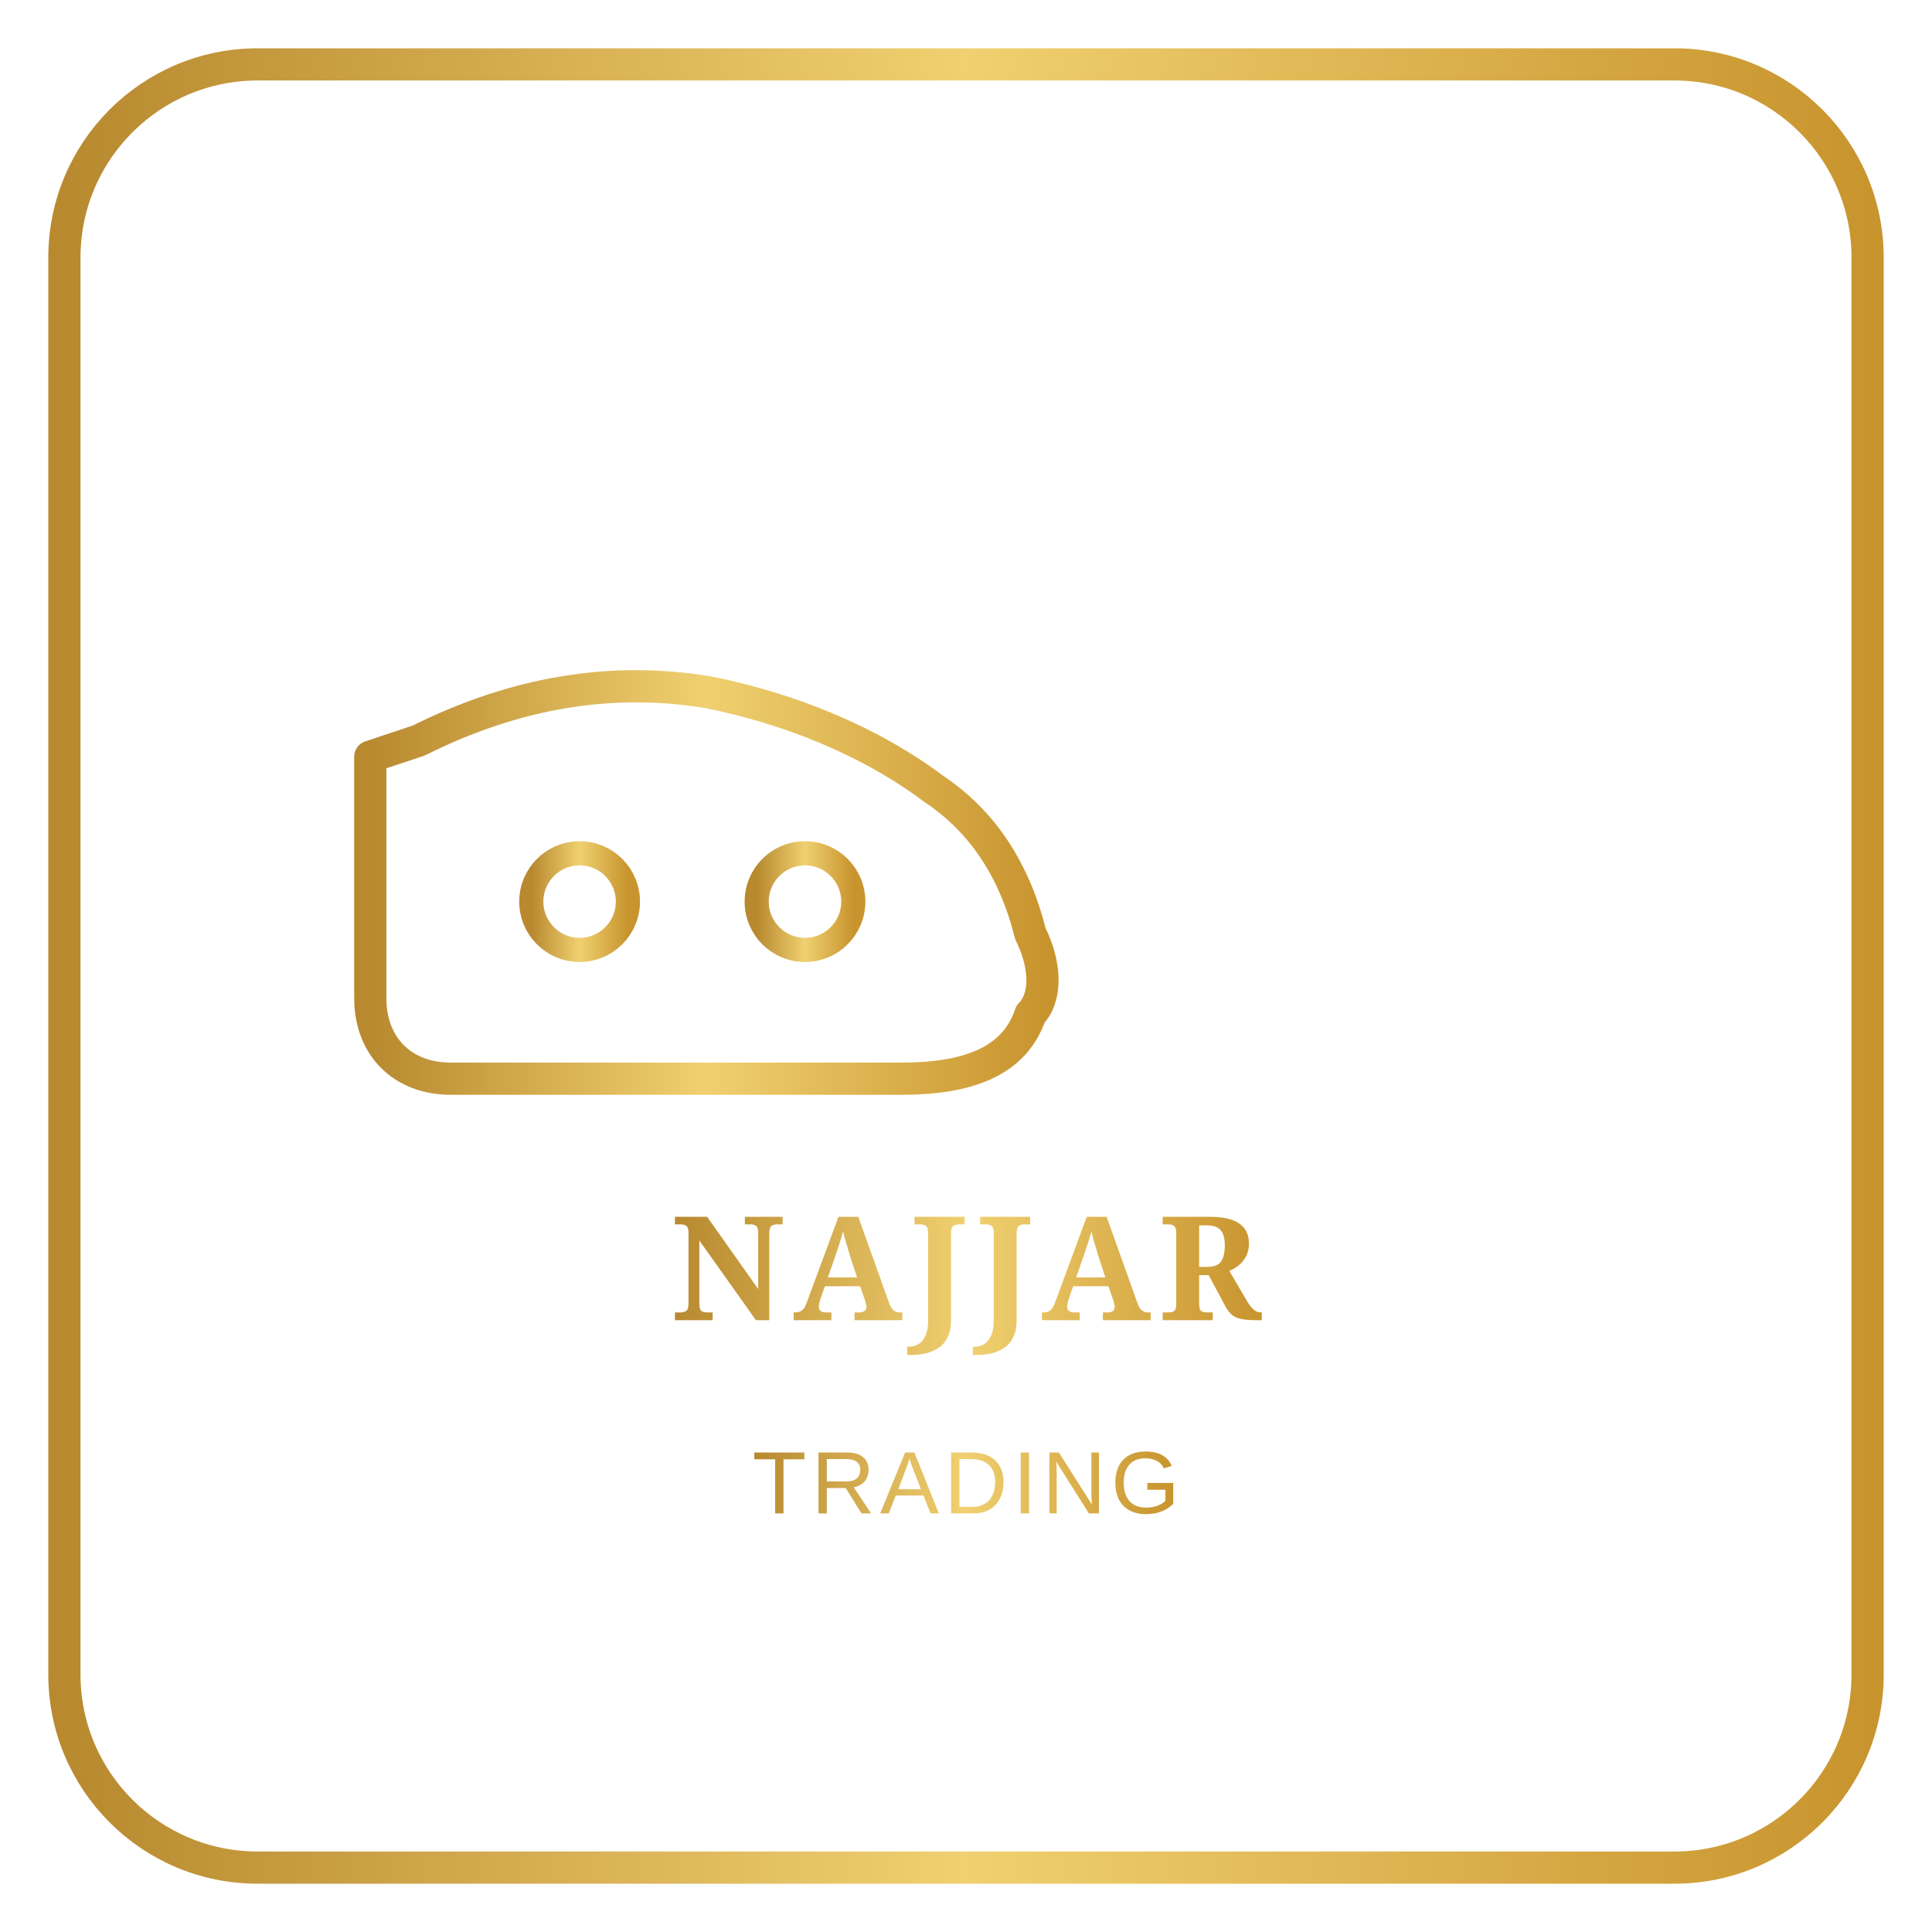
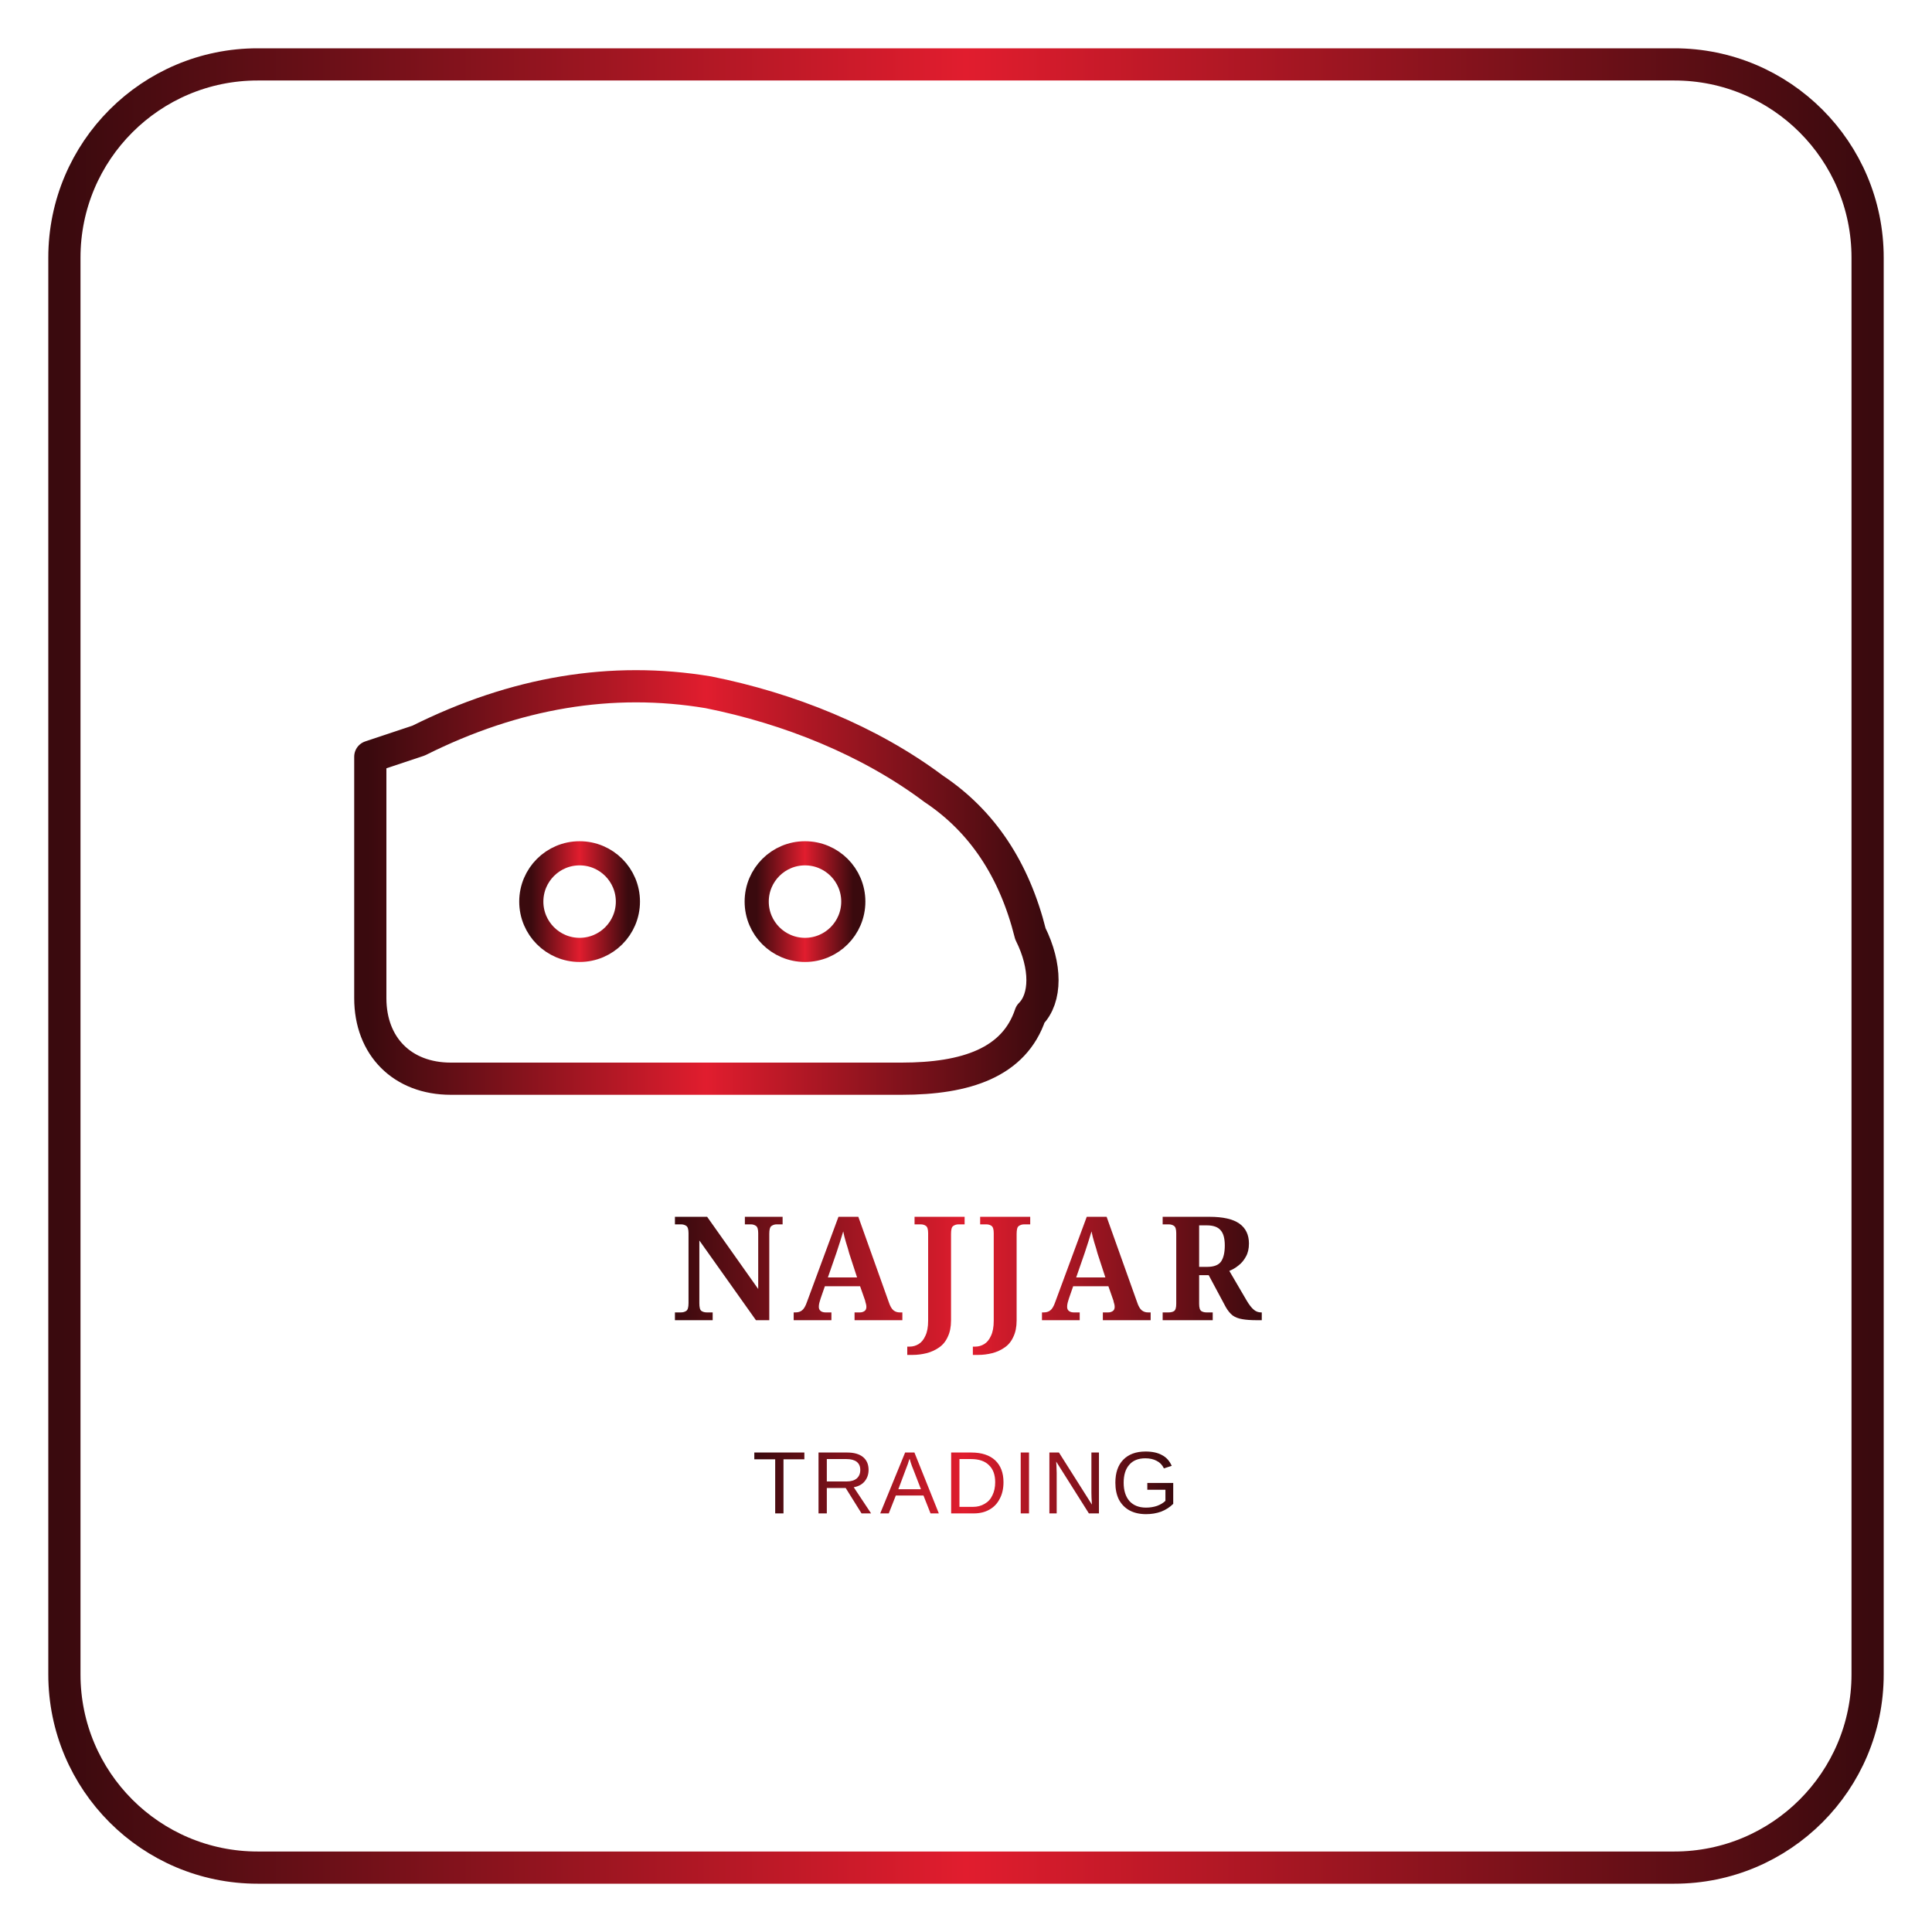
<svg xmlns="http://www.w3.org/2000/svg" viewBox="0 0 120 120" role="img" aria-label="NAJJAR TRADING">
  <defs>
    <linearGradient id="wg" x1="0%" y1="0%" x2="100%" y2="0%">
-       <stop offset="0%" stop-color="#b8892f" />
-       <stop offset="50%" stop-color="#f0d070" />
-       <stop offset="100%" stop-color="#c8942e" />
+       <stop offset="0%" stop-color="#3a0a0e" />
+       <stop offset="50%" stop-color="#e11d2e" />
+       <stop offset="100%" stop-color="#3a0a0e" />
    </linearGradient>
  </defs>
  <rect x="4" y="4" width="112" height="112" rx="12" fill="none" stroke="url(#wg)" stroke-width="2" />
  <g stroke="url(#wg)" stroke-width="1.6" stroke-linecap="round">
    <line x1="14" y1="34" x2="24" y2="34" />
    <line x1="11" y1="39" x2="23" y2="39" />
    <line x1="13" y1="44" x2="22" y2="44" />
  </g>
  <path fill="none" stroke="url(#wg)" stroke-width="2" stroke-linejoin="round" d="M26 46c6-3 12-4 18-3 5 1 10 3 14 6 3 2 5 5 6 9 1 2 1 4 0 5-1 3-4 4-8 4H28c-3 0-5-2-5-5v-3c0-4 0-8 0-12z" />
  <circle cx="36" cy="56" r="3" fill="none" stroke="url(#wg)" stroke-width="1.5" />
  <circle cx="50" cy="56" r="3" fill="none" stroke="url(#wg)" stroke-width="1.5" />
  <text x="60" y="82" text-anchor="middle" fill="url(#wg)" font-family="Georgia,serif" font-size="9" font-weight="700" letter-spacing=".5">NAJJAR</text>
  <text x="60" y="94" text-anchor="middle" fill="url(#wg)" font-family="Arial,sans-serif" font-size="5.5" letter-spacing=".3">TRADING</text>
</svg>
